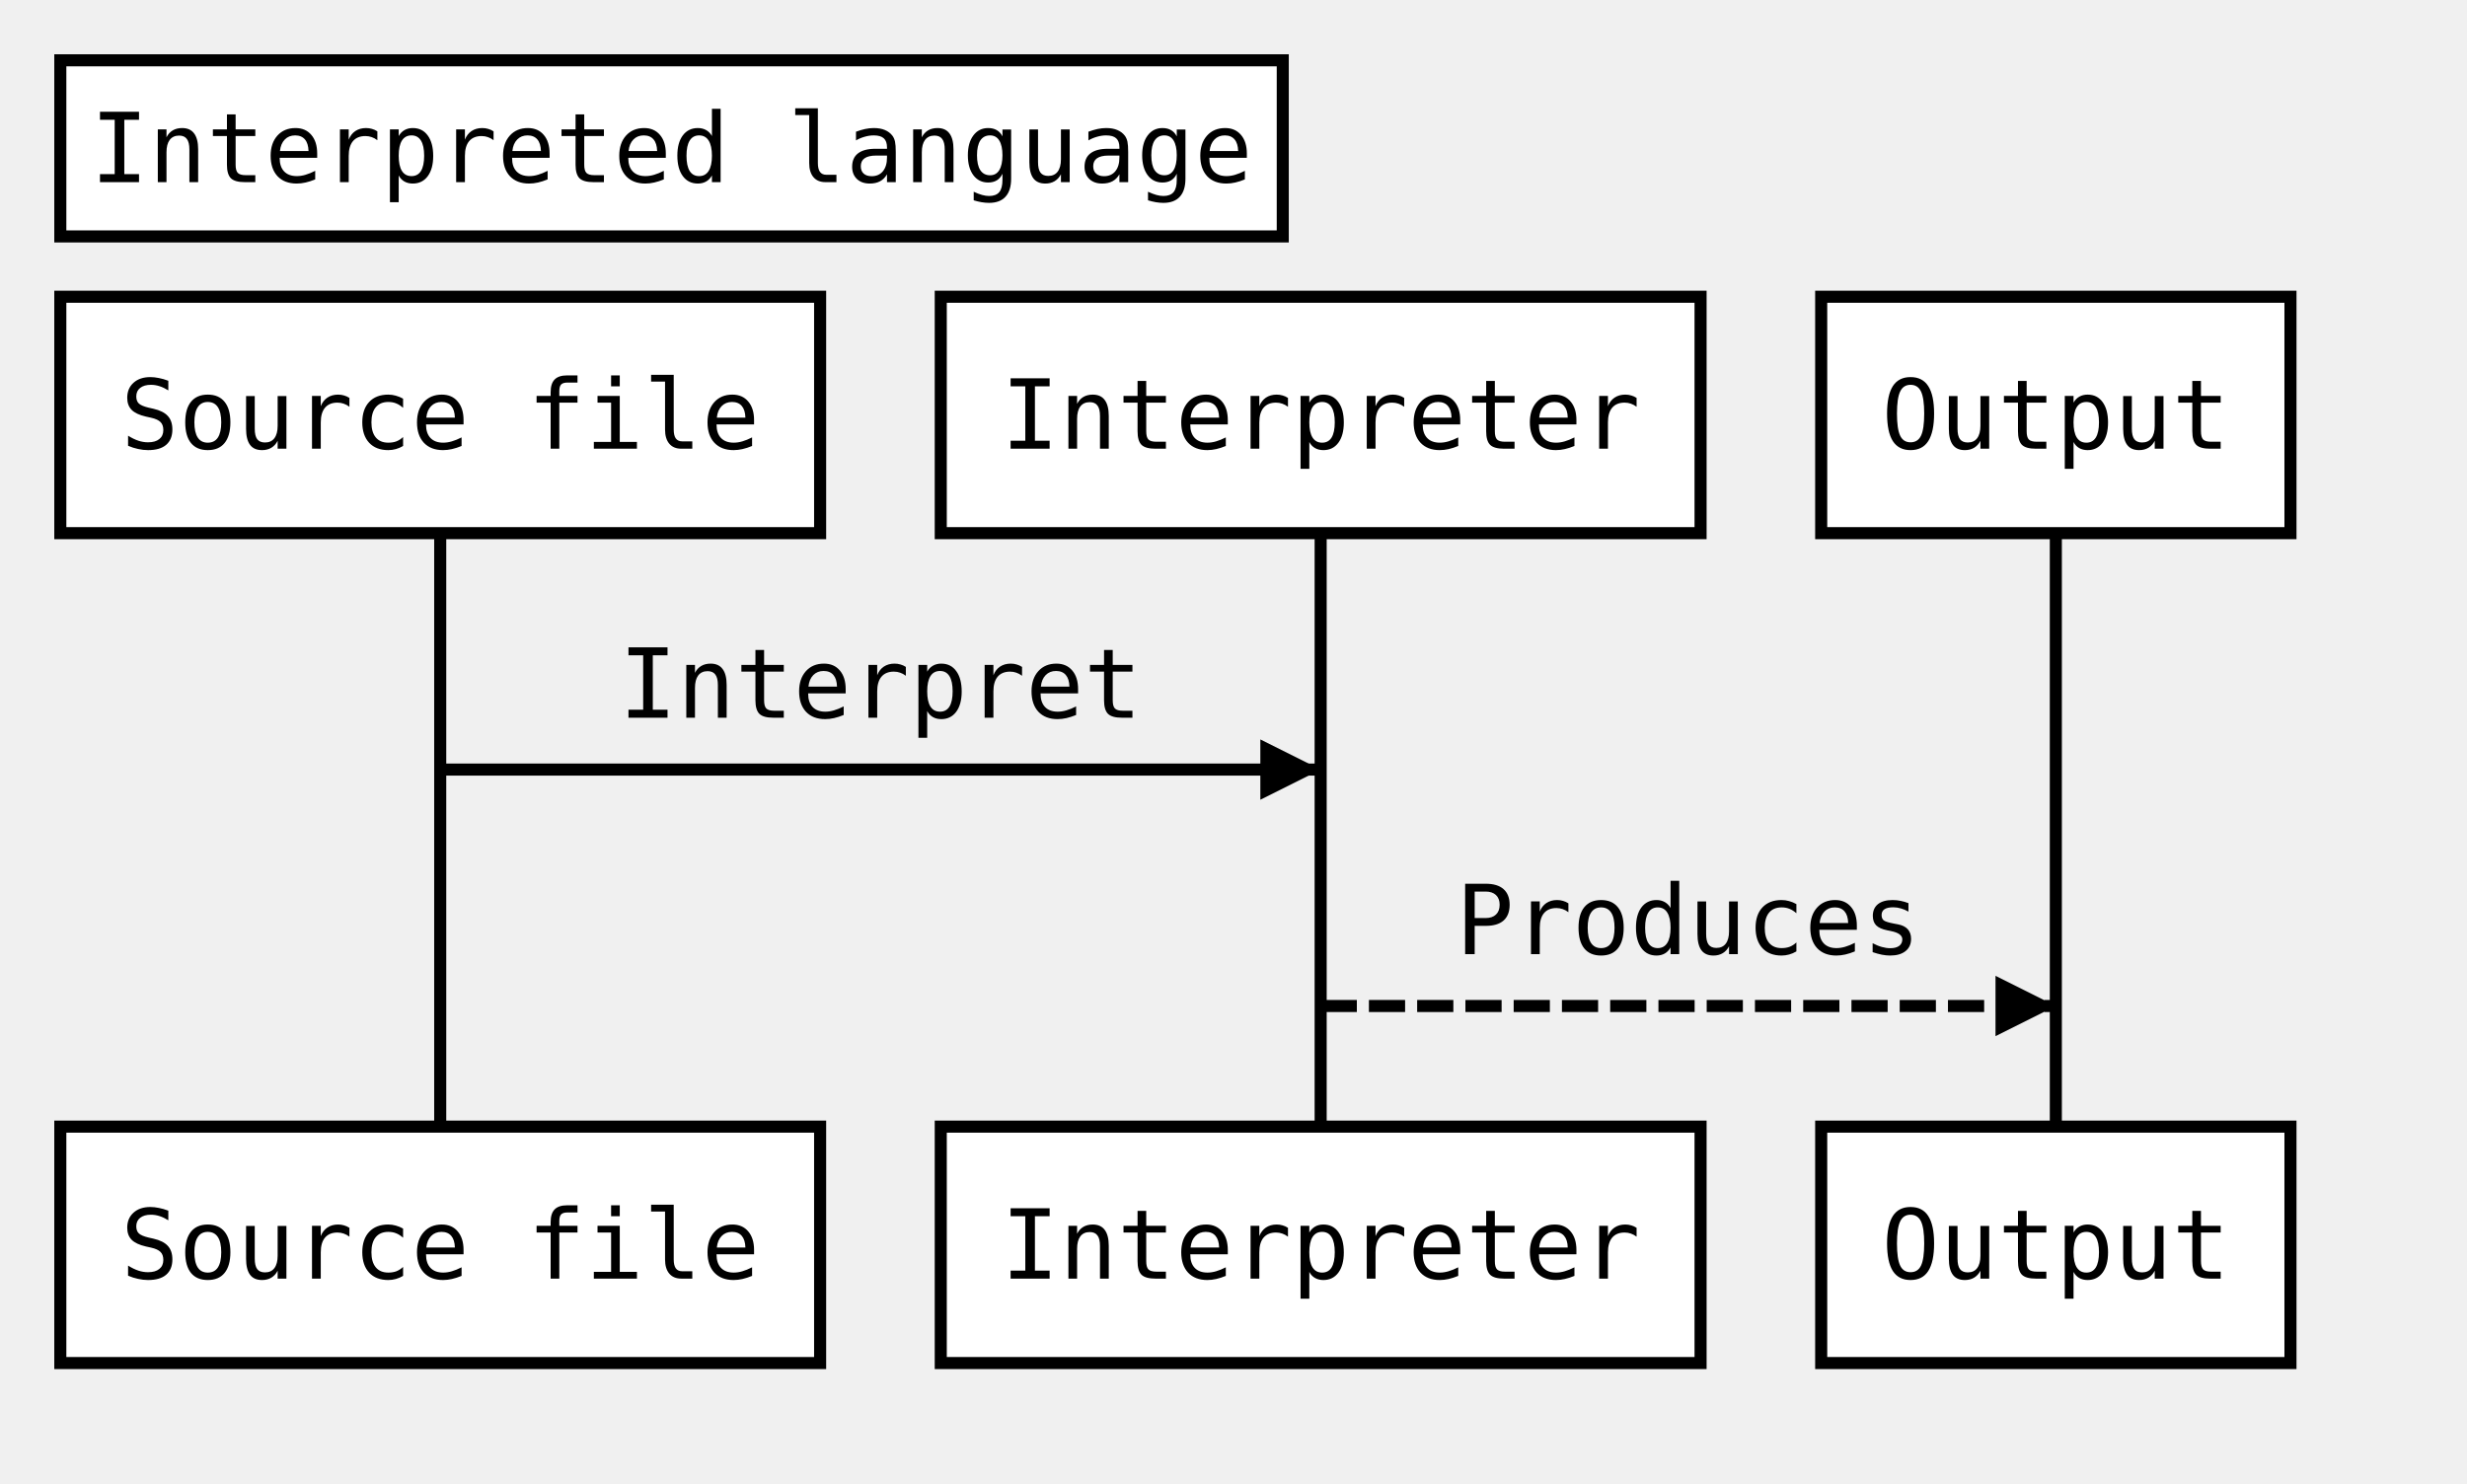
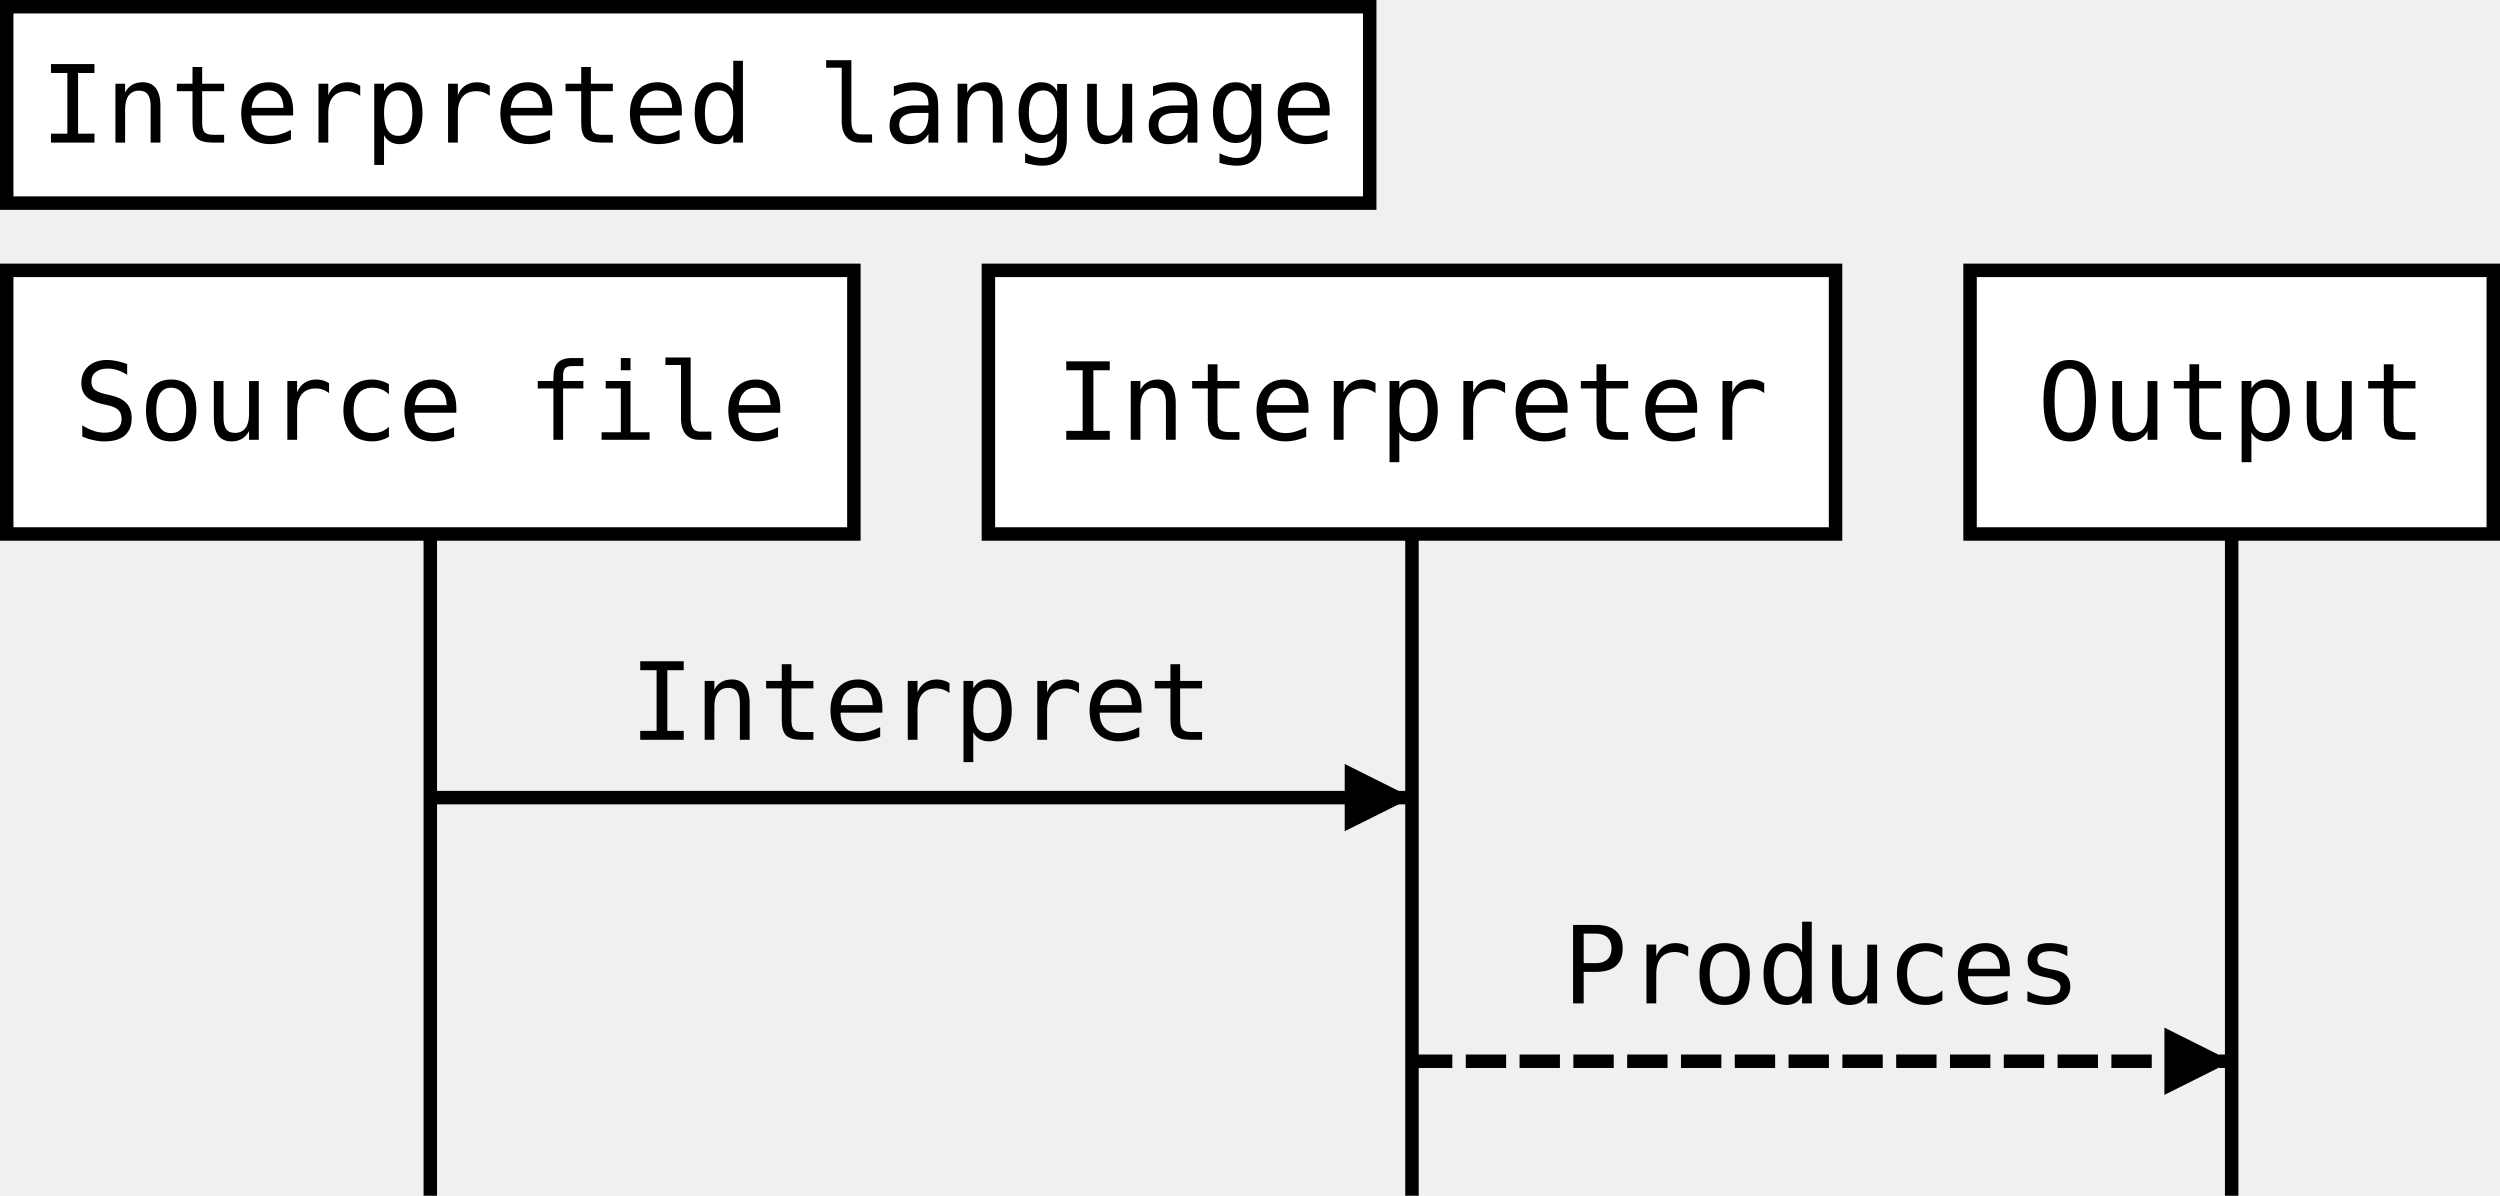
- <svg xmlns="http://www.w3.org/2000/svg" width="409" height="246">
+ <svg xmlns="http://www.w3.org/2000/svg" width="371.733" height="177.8" version="1.1" id="svg10">
  <source>title: Interpreted language

Source file-&gt;Interpreter: Interpret
Interpreter--&gt;Output: Produces

</source>
-   <defs>
+   <defs id="defs2">
    <marker viewBox="0 0 5 5" markerWidth="5" markerHeight="5" orient="auto" refX="5" refY="2.5" id="markerArrowBlock">
-       <path d="M 0 0 L 5 2.5 L 0 5 z" />
+       <path d="M 0,0 5,2.5 0,5 Z" id="path1" />
    </marker>
    <marker viewBox="0 0 9.6 16" markerWidth="4" markerHeight="16" orient="auto" refX="9.6" refY="8" id="markerArrowOpen">
-       <path d="M 9.6,8 1.92,16 0,13.7 5.76,8 0,2.286 1.92,0 9.6,8 z" />
+       <path d="M 9.6,8 1.92,16 0,13.7 5.76,8 0,2.286 1.92,0 Z" id="path2" />
    </marker>
  </defs>
-   <g class="title">
-     <rect x="10" y="10" width="202.667" height="29.2" style="stroke-width: 2px;" stroke="#000000" fill="#ffffff" />
-     <text x="15" y="30.2" style="font-size: 16px; font-family: Andale Mono, monospace;">
-       <tspan x="15">Interpreted language</tspan>
+   <g class="title" id="g2" transform="translate(-9,-9)">
+     <rect x="10" y="10" width="202.667" height="29.2" style="stroke-width:2px" stroke="#000000" fill="#ffffff" id="rect2" />
+     <text x="15" y="30.2" style="font-size:16px;font-family:'Andale Mono', monospace" id="text2">
+       <tspan x="15" id="tspan2">Interpreted language</tspan>
    </text>
  </g>
-   <g class="actor">
-     <rect x="10" y="49.2" width="125.967" height="39.2" style="stroke-width: 2px;" stroke="#000000" fill="#ffffff" />
-     <text x="20" y="74.4" style="font-size: 16px; font-family: Andale Mono, monospace;">
-       <tspan x="20">Source file</tspan>
+   <g class="actor" id="g3" transform="translate(-9,-9)">
+     <rect x="10" y="49.2" width="125.967" height="39.2" style="stroke-width:2px" stroke="#000000" fill="#ffffff" id="rect3" />
+     <text x="20" y="74.4" style="font-size:16px;font-family:'Andale Mono', monospace" id="text3">
+       <tspan x="20" id="tspan3">Source file</tspan>
    </text>
  </g>
-   <g class="actor">
-     <rect x="10" y="186.8" width="125.967" height="39.2" style="stroke-width: 2px;" stroke="#000000" fill="#ffffff" />
-     <text x="20" y="212" style="font-size: 16px; font-family: Andale Mono, monospace;">
-       <tspan x="20">Source file</tspan>
+   <line x1="63.983" x2="63.983" y1="79.4" y2="177.8" style="stroke-width:2px" stroke="#000000" fill="none" id="line4" />
+   <g class="actor" id="g5" transform="translate(-9,-9)">
+     <rect x="155.967" y="49.2" width="125.967" height="39.2" style="stroke-width:2px" stroke="#000000" fill="#ffffff" id="rect5" />
+     <text x="165.967" y="74.4" style="font-size:16px;font-family:'Andale Mono', monospace" id="text5">
+       <tspan x="165.967" id="tspan5">Interpreter</tspan>
    </text>
  </g>
-   <line x1="72.983" x2="72.983" y1="88.4" y2="186.8" style="stroke-width: 2px;" stroke="#000000" fill="none" />
-   <g class="actor">
-     <rect x="155.967" y="49.2" width="125.967" height="39.2" style="stroke-width: 2px;" stroke="#000000" fill="#ffffff" />
-     <text x="165.967" y="74.4" style="font-size: 16px; font-family: Andale Mono, monospace;">
-       <tspan x="165.967">Interpreter</tspan>
+   <line x1="209.95" x2="209.95" y1="79.4" y2="177.8" style="stroke-width:2px" stroke="#000000" fill="none" id="line6" />
+   <g class="actor" id="g7" transform="translate(-9,-9)">
+     <rect x="301.933" y="49.2" width="77.8" height="39.2" style="stroke-width:2px" stroke="#000000" fill="#ffffff" id="rect7" />
+     <text x="311.933" y="74.4" style="font-size:16px;font-family:'Andale Mono', monospace" id="text7">
+       <tspan x="311.933" id="tspan7">Output</tspan>
    </text>
  </g>
-   <g class="actor">
-     <rect x="155.967" y="186.8" width="125.967" height="39.2" style="stroke-width: 2px;" stroke="#000000" fill="#ffffff" />
-     <text x="165.967" y="212" style="font-size: 16px; font-family: Andale Mono, monospace;">
-       <tspan x="165.967">Interpreter</tspan>
+   <line x1="331.833" x2="331.833" y1="79.4" y2="177.8" style="stroke-width:2px" stroke="#000000" fill="none" id="line8" />
+   <g class="signal" id="g9" transform="translate(-9,-9)">
+     <text x="102.617" y="119" style="font-size:16px;font-family:'Andale Mono', monospace" id="text9">
+       <tspan x="102.617" id="tspan9">Interpret</tspan>
    </text>
+     <line x1="72.983" x2="218.95" y1="127.6" y2="127.6" style="stroke-width:2px;marker-end:url(#markerArrowBlock)" stroke="#000000" fill="none" id="line9" />
  </g>
-   <line x1="218.95" x2="218.95" y1="88.4" y2="186.8" style="stroke-width: 2px;" stroke="#000000" fill="none" />
-   <g class="actor">
-     <rect x="301.933" y="49.2" width="77.8" height="39.2" style="stroke-width: 2px;" stroke="#000000" fill="#ffffff" />
-     <text x="311.933" y="74.4" style="font-size: 16px; font-family: Andale Mono, monospace;">
-       <tspan x="311.933">Output</tspan>
+   <g class="signal" id="g10" transform="translate(-9,-9)">
+     <text x="241.358" y="158.2" style="font-size:16px;font-family:'Andale Mono', monospace" id="text10">
+       <tspan x="241.358" id="tspan10">Produces</tspan>
    </text>
-   </g>
-   <g class="actor">
-     <rect x="301.933" y="186.8" width="77.8" height="39.2" style="stroke-width: 2px;" stroke="#000000" fill="#ffffff" />
-     <text x="311.933" y="212" style="font-size: 16px; font-family: Andale Mono, monospace;">
-       <tspan x="311.933">Output</tspan>
-     </text>
-   </g>
-   <line x1="340.833" x2="340.833" y1="88.4" y2="186.8" style="stroke-width: 2px;" stroke="#000000" fill="none" />
-   <g class="signal">
-     <text x="102.617" y="119" style="font-size: 16px; font-family: Andale Mono, monospace;">
-       <tspan x="102.617">Interpret</tspan>
-     </text>
-     <line x1="72.983" x2="218.95" y1="127.6" y2="127.6" style="stroke-width: 2px; marker-end: url(&quot;#markerArrowBlock&quot;);" stroke="#000000" fill="none" />
-   </g>
-   <g class="signal">
-     <text x="241.358" y="158.2" style="font-size: 16px; font-family: Andale Mono, monospace;">
-       <tspan x="241.358">Produces</tspan>
-     </text>
-     <line x1="218.95" x2="340.833" y1="166.8" y2="166.8" style="stroke-width: 2px; stroke-dasharray: 6px, 2px; marker-end: url(&quot;#markerArrowBlock&quot;);" stroke="#000000" fill="none" />
+     <line x1="218.95" x2="340.833" y1="166.8" y2="166.8" style="stroke-width:2px;stroke-dasharray:6px, 2px;marker-end:url(#markerArrowBlock)" stroke="#000000" fill="none" id="line10" />
  </g>
</svg>
